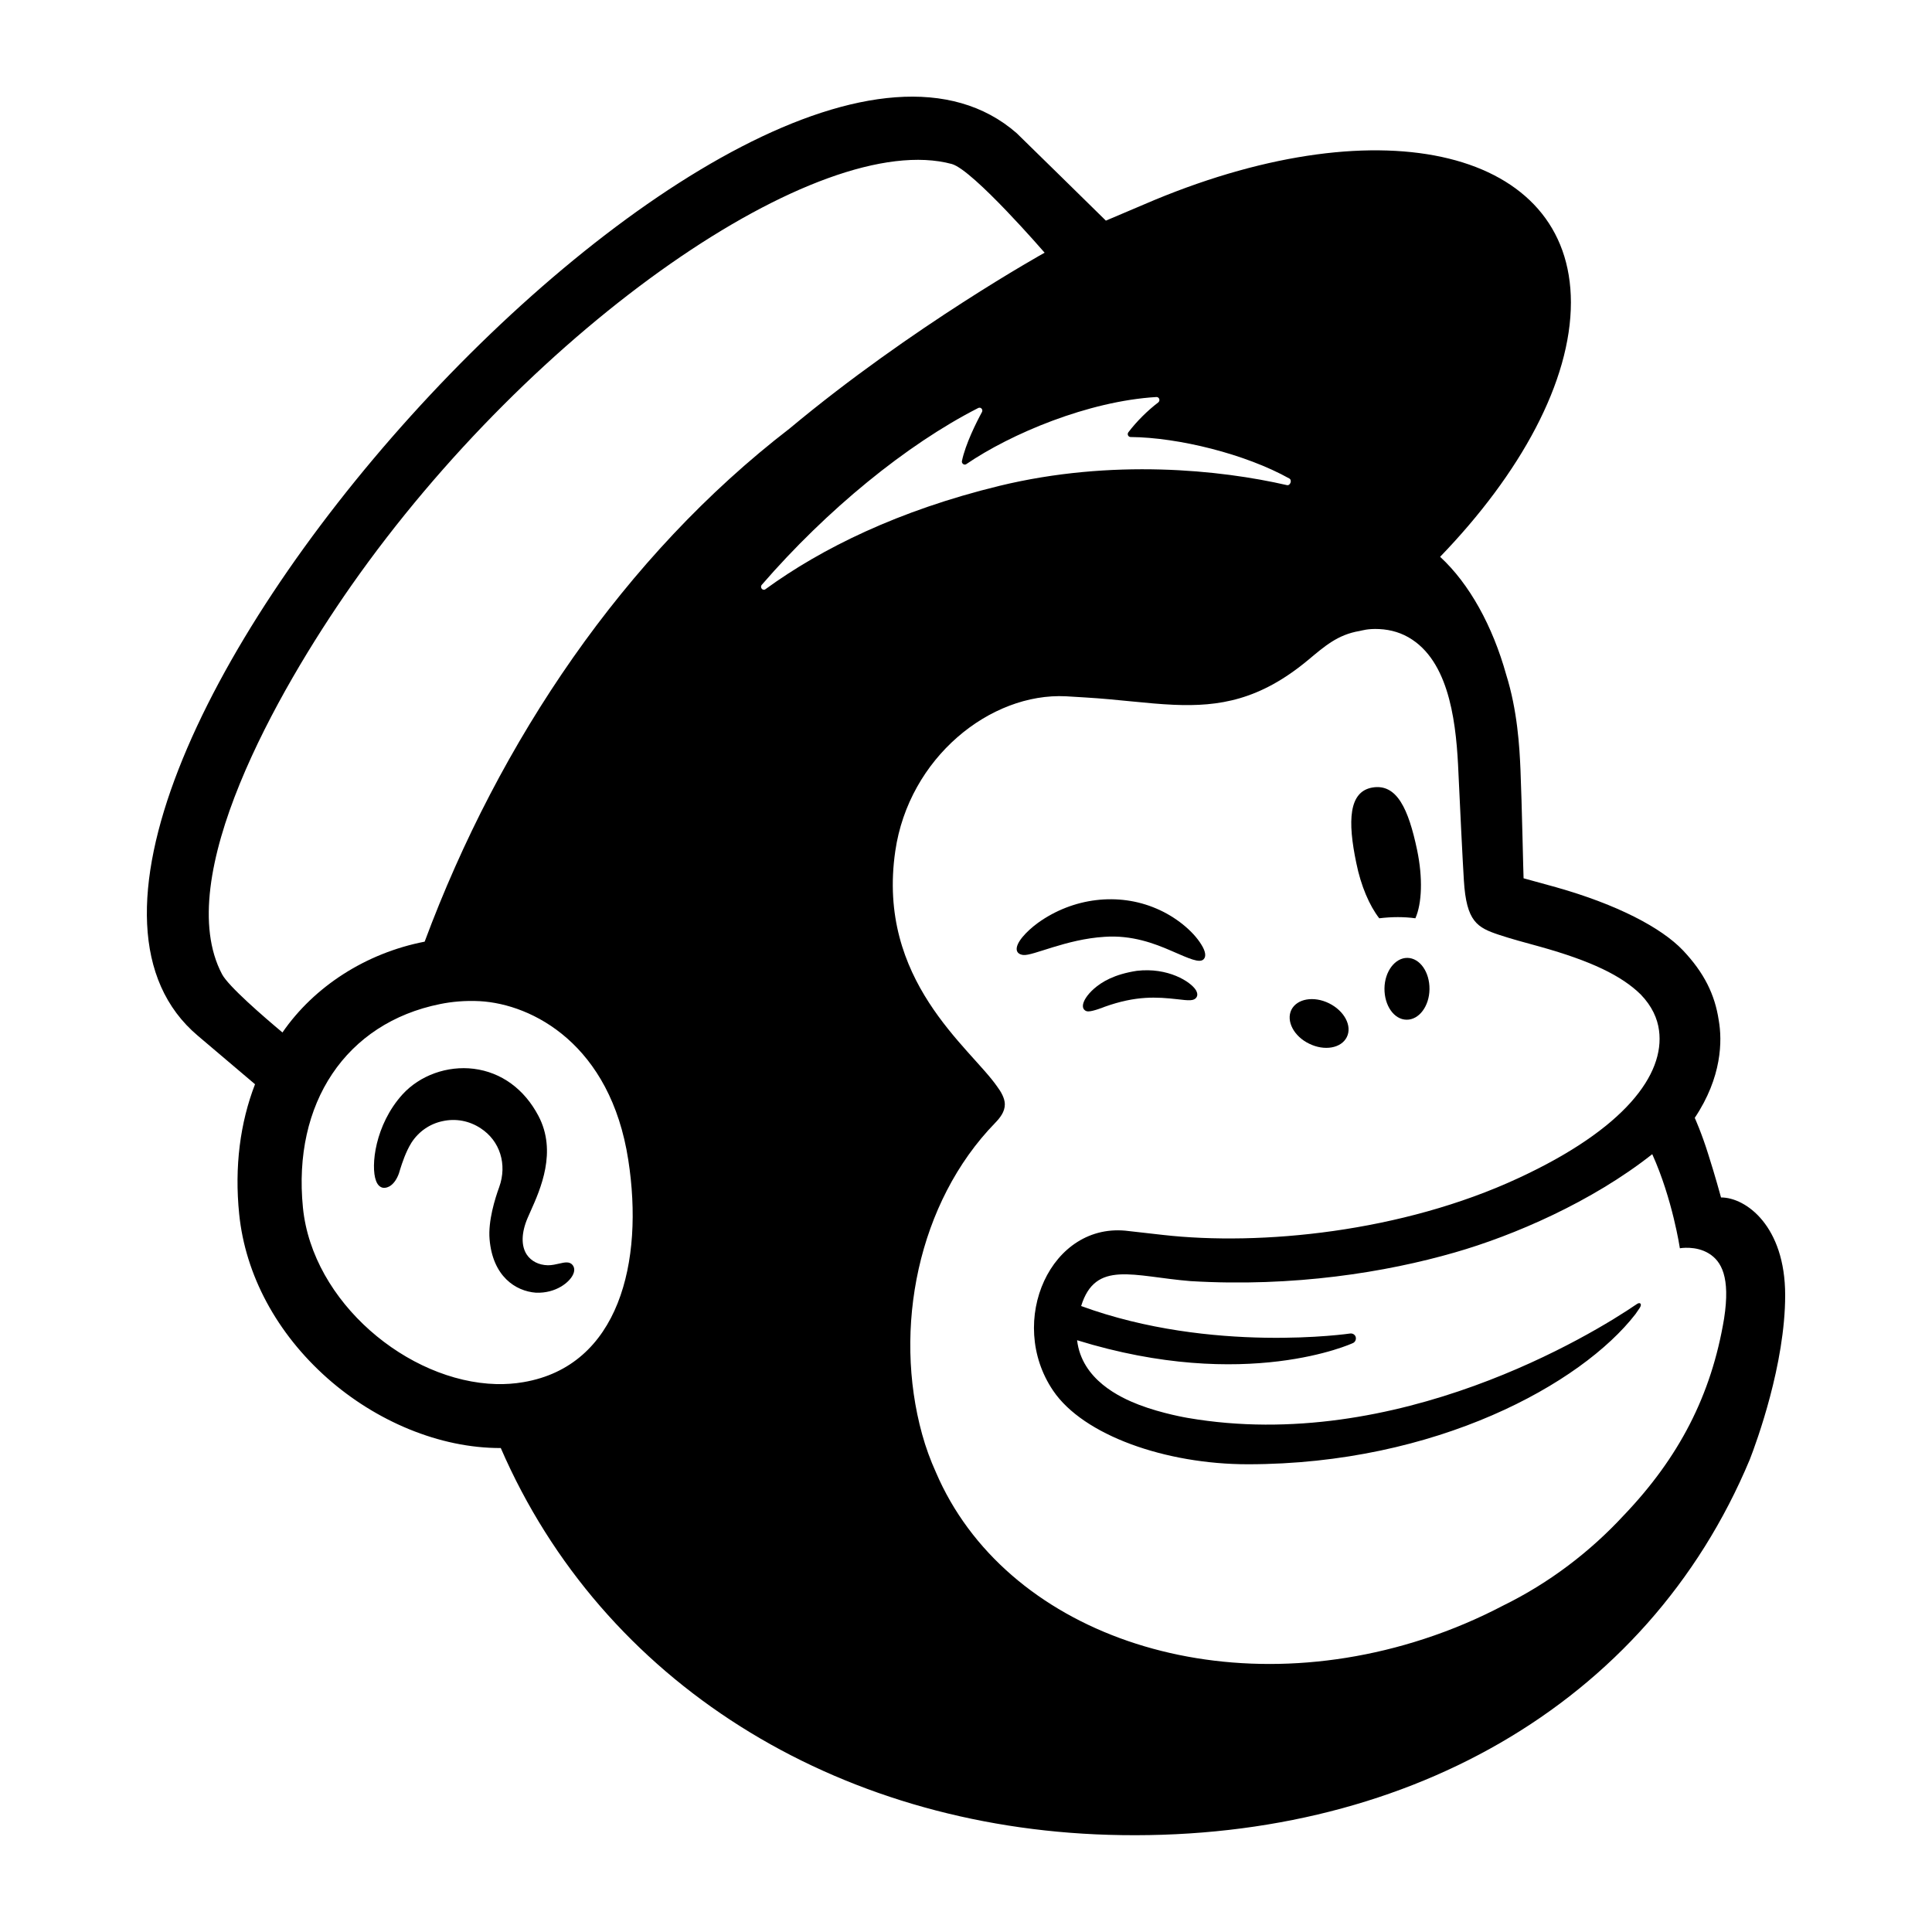
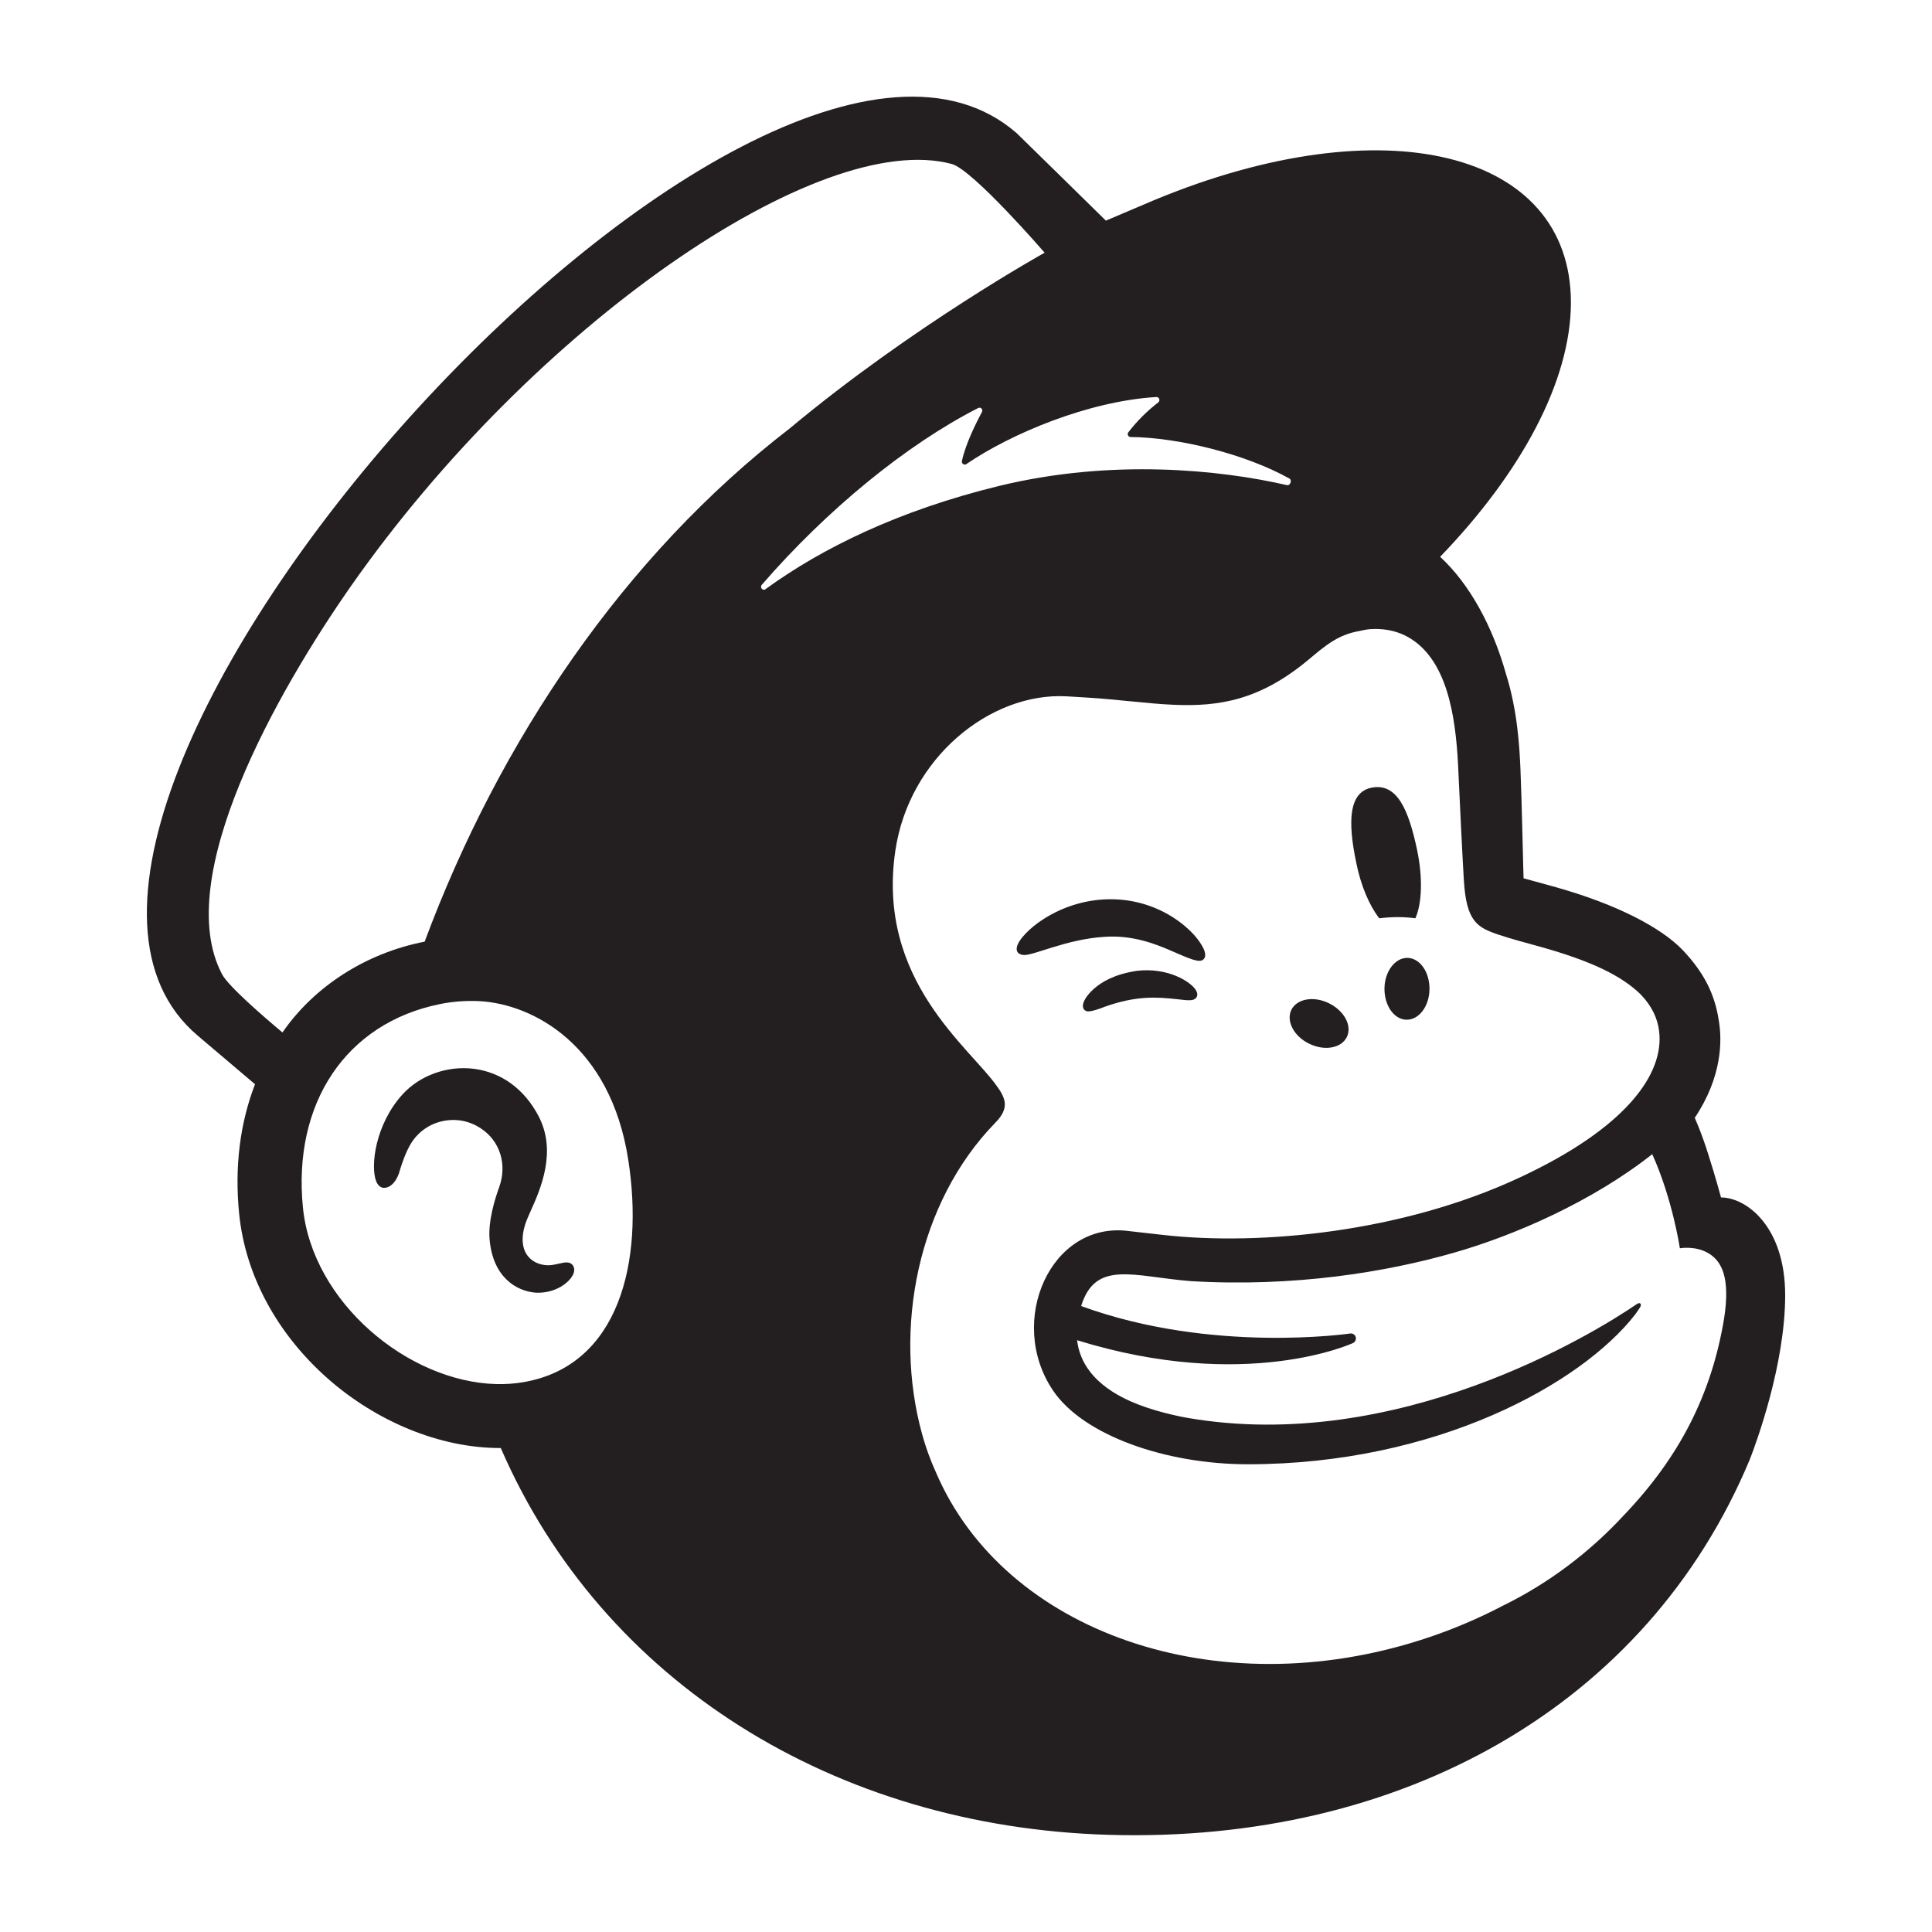
<svg xmlns="http://www.w3.org/2000/svg" version="1.1" id="Layer_1" x="0px" y="0px" viewBox="0 0 100 100" style="enable-background:new 0 0 100 100;" xml:space="preserve">
  <style type="text/css">
	.st0{fillRule:evenodd;clipRule:evenodd;fill:#231F20;}
</style>
  <g>
-     <path className="st0" d="M71.39,47.53c0.66-0.08,1.29-0.08,1.87,0c0.34-0.77,0.39-2.09,0.09-3.53c-0.45-2.14-1.05-3.44-2.3-3.24   s-1.3,1.75-0.85,3.9C70.44,45.86,70.89,46.89,71.39,47.53" />
-     <path className="st0" d="M60.64,49.22c0.9,0.39,1.45,0.65,1.66,0.43c0.14-0.14,0.1-0.41-0.12-0.76c-0.44-0.72-1.35-1.45-2.32-1.86   c-1.97-0.85-4.32-0.57-6.14,0.74c-0.6,0.44-1.17,1.05-1.09,1.42c0.03,0.12,0.12,0.21,0.33,0.24c0.49,0.06,2.22-0.82,4.21-0.94   C58.58,48.39,59.75,48.83,60.64,49.22" />
-     <path className="st0" d="M58.84,50.25c-1.17,0.18-1.81,0.57-2.22,0.93c-0.35,0.31-0.57,0.65-0.57,0.89c0,0.11,0.05,0.18,0.09,0.21   c0.05,0.05,0.12,0.07,0.19,0.07c0.26,0,0.85-0.24,0.85-0.24c1.62-0.58,2.69-0.51,3.76-0.39c0.59,0.07,0.86,0.1,0.99-0.1   c0.04-0.06,0.08-0.18-0.03-0.37C61.63,50.81,60.45,50.06,58.84,50.25" />
-     <path className="st0" d="M67.76,54.02c0.79,0.39,1.66,0.24,1.95-0.34s-0.13-1.36-0.92-1.75s-1.66-0.24-1.95,0.34   C66.56,52.85,66.97,53.64,67.76,54.02" />
-     <path className="st0" d="M72.85,49.58c-0.64-0.01-1.18,0.7-1.19,1.58s0.49,1.61,1.14,1.62s1.18-0.7,1.19-1.58   C74,50.31,73.49,49.59,72.85,49.58" />
-     <path className="st0" d="M29.64,65.48c-0.16-0.2-0.42-0.14-0.68-0.08c-0.18,0.04-0.38,0.09-0.6,0.09c-0.47-0.01-0.87-0.21-1.1-0.56   c-0.29-0.45-0.28-1.12,0.05-1.89l0.15-0.34c0.52-1.16,1.38-3.1,0.41-4.94c-0.73-1.39-1.92-2.26-3.35-2.44   c-1.37-0.17-2.79,0.34-3.69,1.33c-1.42,1.57-1.65,3.71-1.37,4.46c0.1,0.28,0.26,0.35,0.37,0.37c0.24,0.03,0.6-0.14,0.82-0.75   l0.06-0.2c0.1-0.32,0.29-0.91,0.59-1.39c0.37-0.57,0.94-0.97,1.61-1.11c0.68-0.15,1.38-0.02,1.97,0.37c1,0.65,1.38,1.87,0.96,3.04   c-0.22,0.6-0.58,1.76-0.5,2.7c0.16,1.92,1.34,2.69,2.4,2.77c1.03,0.04,1.75-0.54,1.93-0.96C29.78,65.7,29.69,65.55,29.64,65.48" />
-     <path className="st0" d="M39.43,30.27c3.36-3.88,7.49-7.26,11.2-9.15c0.13-0.07,0.26,0.07,0.2,0.2c-0.29,0.53-0.86,1.67-1.04,2.54   c-0.03,0.13,0.12,0.24,0.23,0.16c2.3-1.57,6.31-3.26,9.83-3.47c0.15-0.01,0.22,0.18,0.1,0.28c-0.54,0.41-1.12,0.98-1.55,1.55   c-0.07,0.1,0,0.24,0.12,0.24c2.47,0.02,5.95,0.88,8.22,2.15c0.15,0.09,0.04,0.38-0.13,0.34c-3.43-0.79-9.05-1.38-14.89,0.04   c-5.21,1.27-9.19,3.23-12.09,5.34C39.49,30.61,39.31,30.41,39.43,30.27L39.43,30.27z M56.16,67.89L56.16,67.89L56.16,67.89   L56.16,67.89z M70.02,69.52c0.1-0.04,0.17-0.15,0.16-0.27c-0.01-0.14-0.14-0.24-0.28-0.23c0,0-7.17,1.06-13.94-1.42   c0.74-2.4,2.7-1.53,5.66-1.29c5.34,0.32,10.13-0.46,13.67-1.48c3.07-0.88,7.1-2.62,10.23-5.09c1.05,2.32,1.43,4.87,1.43,4.87   s0.82-0.15,1.5,0.27c0.65,0.4,1.12,1.22,0.79,3.36c-0.66,3.99-2.35,7.22-5.2,10.2c-1.73,1.87-3.84,3.49-6.25,4.67   c-1.28,0.67-2.64,1.25-4.08,1.72c-10.74,3.51-21.73-0.35-25.27-8.63c-0.28-0.62-0.52-1.27-0.71-1.96c-1.51-5.46-0.23-12,3.78-16.12   v0c0.25-0.26,0.5-0.57,0.5-0.96c0-0.32-0.21-0.67-0.39-0.91c-1.4-2.03-6.26-5.5-5.28-12.2c0.7-4.82,4.91-8.21,8.84-8.01l0.99,0.06   c1.7,0.1,3.19,0.32,4.59,0.38c2.35,0.1,4.45-0.24,6.95-2.32c0.84-0.7,1.52-1.31,2.66-1.5c0.12-0.02,0.42-0.13,1.02-0.1   c0.61,0.03,1.19,0.2,1.71,0.55c2,1.33,2.29,4.56,2.39,6.92c0.06,1.35,0.22,4.61,0.28,5.54c0.13,2.14,0.69,2.44,1.83,2.82   c0.64,0.21,1.23,0.37,2.11,0.61c2.65,0.74,4.22,1.5,5.21,2.47c0.59,0.61,0.87,1.25,0.95,1.86c0.31,2.28-1.77,5.1-7.28,7.65   c-6.03,2.8-13.34,3.51-18.39,2.94l-1.77-0.2c-4.04-0.54-6.35,4.68-3.92,8.26c1.56,2.31,5.82,3.81,10.08,3.81   c9.76,0,17.27-4.17,20.06-7.77l0.22-0.32c0.14-0.21,0.02-0.32-0.15-0.2c-2.28,1.56-12.41,7.76-23.25,5.89c0,0-1.32-0.22-2.52-0.68   c-0.96-0.37-2.96-1.29-3.2-3.34C64.51,72.08,70.02,69.52,70.02,69.52L70.02,69.52z M21.98,48.74c-3.04,0.59-5.72,2.32-7.36,4.7   c-0.98-0.82-2.81-2.4-3.13-3.02c-2.62-4.97,2.86-14.63,6.68-20.09c9.45-13.49,24.25-23.69,31.1-21.84c1.11,0.32,4.8,4.59,4.8,4.59   s-6.85,3.8-13.2,9.1C32.31,28.77,25.85,38.34,21.98,48.74L21.98,48.74z M27.09,71.54c-0.46,0.08-0.93,0.11-1.4,0.1   c-4.58-0.12-9.52-4.24-10.01-9.13c-0.54-5.4,2.22-9.56,7.1-10.54c0.58-0.12,1.29-0.19,2.05-0.15c2.74,0.15,6.77,2.25,7.69,8.22   C33.34,65.32,32.04,70.7,27.09,71.54L27.09,71.54z M89.08,61.98c-0.04-0.14-0.29-1.07-0.65-2.2c-0.35-1.13-0.71-1.92-0.71-1.92   c1.41-2.11,1.43-3.99,1.24-5.06c-0.2-1.32-0.75-2.45-1.86-3.62c-1.11-1.16-3.38-2.36-6.57-3.26l-1.67-0.46   c-0.01-0.07-0.09-3.95-0.16-5.61c-0.05-1.2-0.16-3.08-0.74-4.93c-0.7-2.51-1.9-4.7-3.42-6.1c4.17-4.32,6.77-9.08,6.77-13.17   C81.3,7.8,71.65,5.42,59.76,10.35l-2.52,1.07c-0.01-0.01-4.55-4.47-4.62-4.53C39.07-4.93-3.31,42.17,10.24,53.61l2.96,2.51   c-0.77,1.99-1.07,4.27-0.82,6.72c0.32,3.15,1.94,6.17,4.57,8.5c2.5,2.21,5.79,3.62,8.97,3.61c5.27,12.15,17.32,19.6,31.45,20.02   c15.15,0.45,27.87-6.66,33.2-19.43c0.35-0.9,1.83-4.93,1.83-8.5C92.4,63.46,90.37,61.98,89.08,61.98" />
+     <path class="st0" d="M71.39,47.53c0.66-0.08,1.29-0.08,1.87,0c0.34-0.77,0.39-2.09,0.09-3.53c-0.45-2.14-1.05-3.44-2.3-3.24   s-1.3,1.75-0.85,3.9C70.44,45.86,70.89,46.89,71.39,47.53" />
+     <path class="st0" d="M60.64,49.22c0.9,0.39,1.45,0.65,1.66,0.43c0.14-0.14,0.1-0.41-0.12-0.76c-0.44-0.72-1.35-1.45-2.32-1.86   c-1.97-0.85-4.32-0.57-6.14,0.74c-0.6,0.44-1.17,1.05-1.09,1.42c0.03,0.12,0.12,0.21,0.33,0.24c0.49,0.06,2.22-0.82,4.21-0.94   C58.58,48.39,59.75,48.83,60.64,49.22" />
+     <path class="st0" d="M58.84,50.25c-1.17,0.18-1.81,0.57-2.22,0.93c-0.35,0.31-0.57,0.65-0.57,0.89c0,0.11,0.05,0.18,0.09,0.21   c0.05,0.05,0.12,0.07,0.19,0.07c0.26,0,0.85-0.24,0.85-0.24c1.62-0.58,2.69-0.51,3.76-0.39c0.59,0.07,0.86,0.1,0.99-0.1   c0.04-0.06,0.08-0.18-0.03-0.37C61.63,50.81,60.45,50.06,58.84,50.25" />
+     <path class="st0" d="M67.76,54.02c0.79,0.39,1.66,0.24,1.95-0.34s-0.13-1.36-0.92-1.75s-1.66-0.24-1.95,0.34   C66.56,52.85,66.97,53.64,67.76,54.02" />
+     <path class="st0" d="M72.85,49.58c-0.64-0.01-1.18,0.7-1.19,1.58s0.49,1.61,1.14,1.62s1.18-0.7,1.19-1.58   C74,50.31,73.49,49.59,72.85,49.58" />
+     <path class="st0" d="M29.64,65.48c-0.16-0.2-0.42-0.14-0.68-0.08c-0.18,0.04-0.38,0.09-0.6,0.09c-0.47-0.01-0.87-0.21-1.1-0.56   c-0.29-0.45-0.28-1.12,0.05-1.89l0.15-0.34c0.52-1.16,1.38-3.1,0.41-4.94c-0.73-1.39-1.92-2.26-3.35-2.44   c-1.37-0.17-2.79,0.34-3.69,1.33c-1.42,1.57-1.65,3.71-1.37,4.46c0.1,0.28,0.26,0.35,0.37,0.37c0.24,0.03,0.6-0.14,0.82-0.75   l0.06-0.2c0.1-0.32,0.29-0.91,0.59-1.39c0.37-0.57,0.94-0.97,1.61-1.11c0.68-0.15,1.38-0.02,1.97,0.37c1,0.65,1.38,1.87,0.96,3.04   c-0.22,0.6-0.58,1.76-0.5,2.7c0.16,1.92,1.34,2.69,2.4,2.77c1.03,0.04,1.75-0.54,1.93-0.96C29.78,65.7,29.69,65.55,29.64,65.48" />
+     <path class="st0" d="M39.43,30.27c3.36-3.88,7.49-7.26,11.2-9.15c0.13-0.07,0.26,0.07,0.2,0.2c-0.29,0.53-0.86,1.67-1.04,2.54   c-0.03,0.13,0.12,0.24,0.23,0.16c2.3-1.57,6.31-3.26,9.83-3.47c0.15-0.01,0.22,0.18,0.1,0.28c-0.54,0.41-1.12,0.98-1.55,1.55   c-0.07,0.1,0,0.24,0.12,0.24c2.47,0.02,5.95,0.88,8.22,2.15c0.15,0.09,0.04,0.38-0.13,0.34c-3.43-0.79-9.05-1.38-14.89,0.04   c-5.21,1.27-9.19,3.23-12.09,5.34C39.49,30.61,39.31,30.41,39.43,30.27L39.43,30.27z M56.16,67.89L56.16,67.89L56.16,67.89   L56.16,67.89z M70.02,69.52c0.1-0.04,0.17-0.15,0.16-0.27c-0.01-0.14-0.14-0.24-0.28-0.23c0,0-7.17,1.06-13.94-1.42   c0.74-2.4,2.7-1.53,5.66-1.29c5.34,0.32,10.13-0.46,13.67-1.48c3.07-0.88,7.1-2.62,10.23-5.09c1.05,2.32,1.43,4.87,1.43,4.87   s0.82-0.15,1.5,0.27c0.65,0.4,1.12,1.22,0.79,3.36c-0.66,3.99-2.35,7.22-5.2,10.2c-1.73,1.87-3.84,3.49-6.25,4.67   c-1.28,0.67-2.64,1.25-4.08,1.72c-10.74,3.51-21.73-0.35-25.27-8.63c-0.28-0.62-0.52-1.27-0.71-1.96c-1.51-5.46-0.23-12,3.78-16.12   v0c0.25-0.26,0.5-0.57,0.5-0.96c0-0.32-0.21-0.67-0.39-0.91c-1.4-2.03-6.26-5.5-5.28-12.2c0.7-4.82,4.91-8.21,8.84-8.01l0.99,0.06   c1.7,0.1,3.19,0.32,4.59,0.38c2.35,0.1,4.45-0.24,6.95-2.32c0.84-0.7,1.52-1.31,2.66-1.5c0.12-0.02,0.42-0.13,1.02-0.1   c0.61,0.03,1.19,0.2,1.71,0.55c2,1.33,2.29,4.56,2.39,6.92c0.06,1.35,0.22,4.61,0.28,5.54c0.13,2.14,0.69,2.44,1.83,2.82   c0.64,0.21,1.23,0.37,2.11,0.61c2.65,0.74,4.22,1.5,5.21,2.47c0.59,0.61,0.87,1.25,0.95,1.86c0.31,2.28-1.77,5.1-7.28,7.65   c-6.03,2.8-13.34,3.51-18.39,2.94l-1.77-0.2c-4.04-0.54-6.35,4.68-3.92,8.26c1.56,2.31,5.82,3.81,10.08,3.81   c9.76,0,17.27-4.17,20.06-7.77l0.22-0.32c0.14-0.21,0.02-0.32-0.15-0.2c-2.28,1.56-12.41,7.76-23.25,5.89c0,0-1.32-0.22-2.52-0.68   c-0.96-0.37-2.96-1.29-3.2-3.34C64.51,72.08,70.02,69.52,70.02,69.52L70.02,69.52z M21.98,48.74c-3.04,0.59-5.72,2.32-7.36,4.7   c-0.98-0.82-2.81-2.4-3.13-3.02c-2.62-4.97,2.86-14.63,6.68-20.09c9.45-13.49,24.25-23.69,31.1-21.84c1.11,0.32,4.8,4.59,4.8,4.59   s-6.85,3.8-13.2,9.1C32.31,28.77,25.85,38.34,21.98,48.74L21.98,48.74z M27.09,71.54c-0.46,0.08-0.93,0.11-1.4,0.1   c-4.58-0.12-9.52-4.24-10.01-9.13c-0.54-5.4,2.22-9.56,7.1-10.54c0.58-0.12,1.29-0.19,2.05-0.15c2.74,0.15,6.77,2.25,7.69,8.22   C33.34,65.32,32.04,70.7,27.09,71.54L27.09,71.54z M89.08,61.98c-0.04-0.14-0.29-1.07-0.65-2.2c-0.35-1.13-0.71-1.92-0.71-1.92   c1.41-2.11,1.43-3.99,1.24-5.06c-0.2-1.32-0.75-2.45-1.86-3.62c-1.11-1.16-3.38-2.36-6.57-3.26l-1.67-0.46   c-0.01-0.07-0.09-3.95-0.16-5.61c-0.05-1.2-0.16-3.08-0.74-4.93c-0.7-2.51-1.9-4.7-3.42-6.1c4.17-4.32,6.77-9.08,6.77-13.17   C81.3,7.8,71.65,5.42,59.76,10.35l-2.52,1.07c-0.01-0.01-4.55-4.47-4.62-4.53C39.07-4.93-3.31,42.17,10.24,53.61l2.96,2.51   c-0.77,1.99-1.07,4.27-0.82,6.72c0.32,3.15,1.94,6.17,4.57,8.5c2.5,2.21,5.79,3.62,8.97,3.61c5.27,12.15,17.32,19.6,31.45,20.02   c15.15,0.45,27.87-6.66,33.2-19.43c0.35-0.9,1.83-4.93,1.83-8.5C92.4,63.46,90.37,61.98,89.08,61.98" />
  </g>
</svg>
